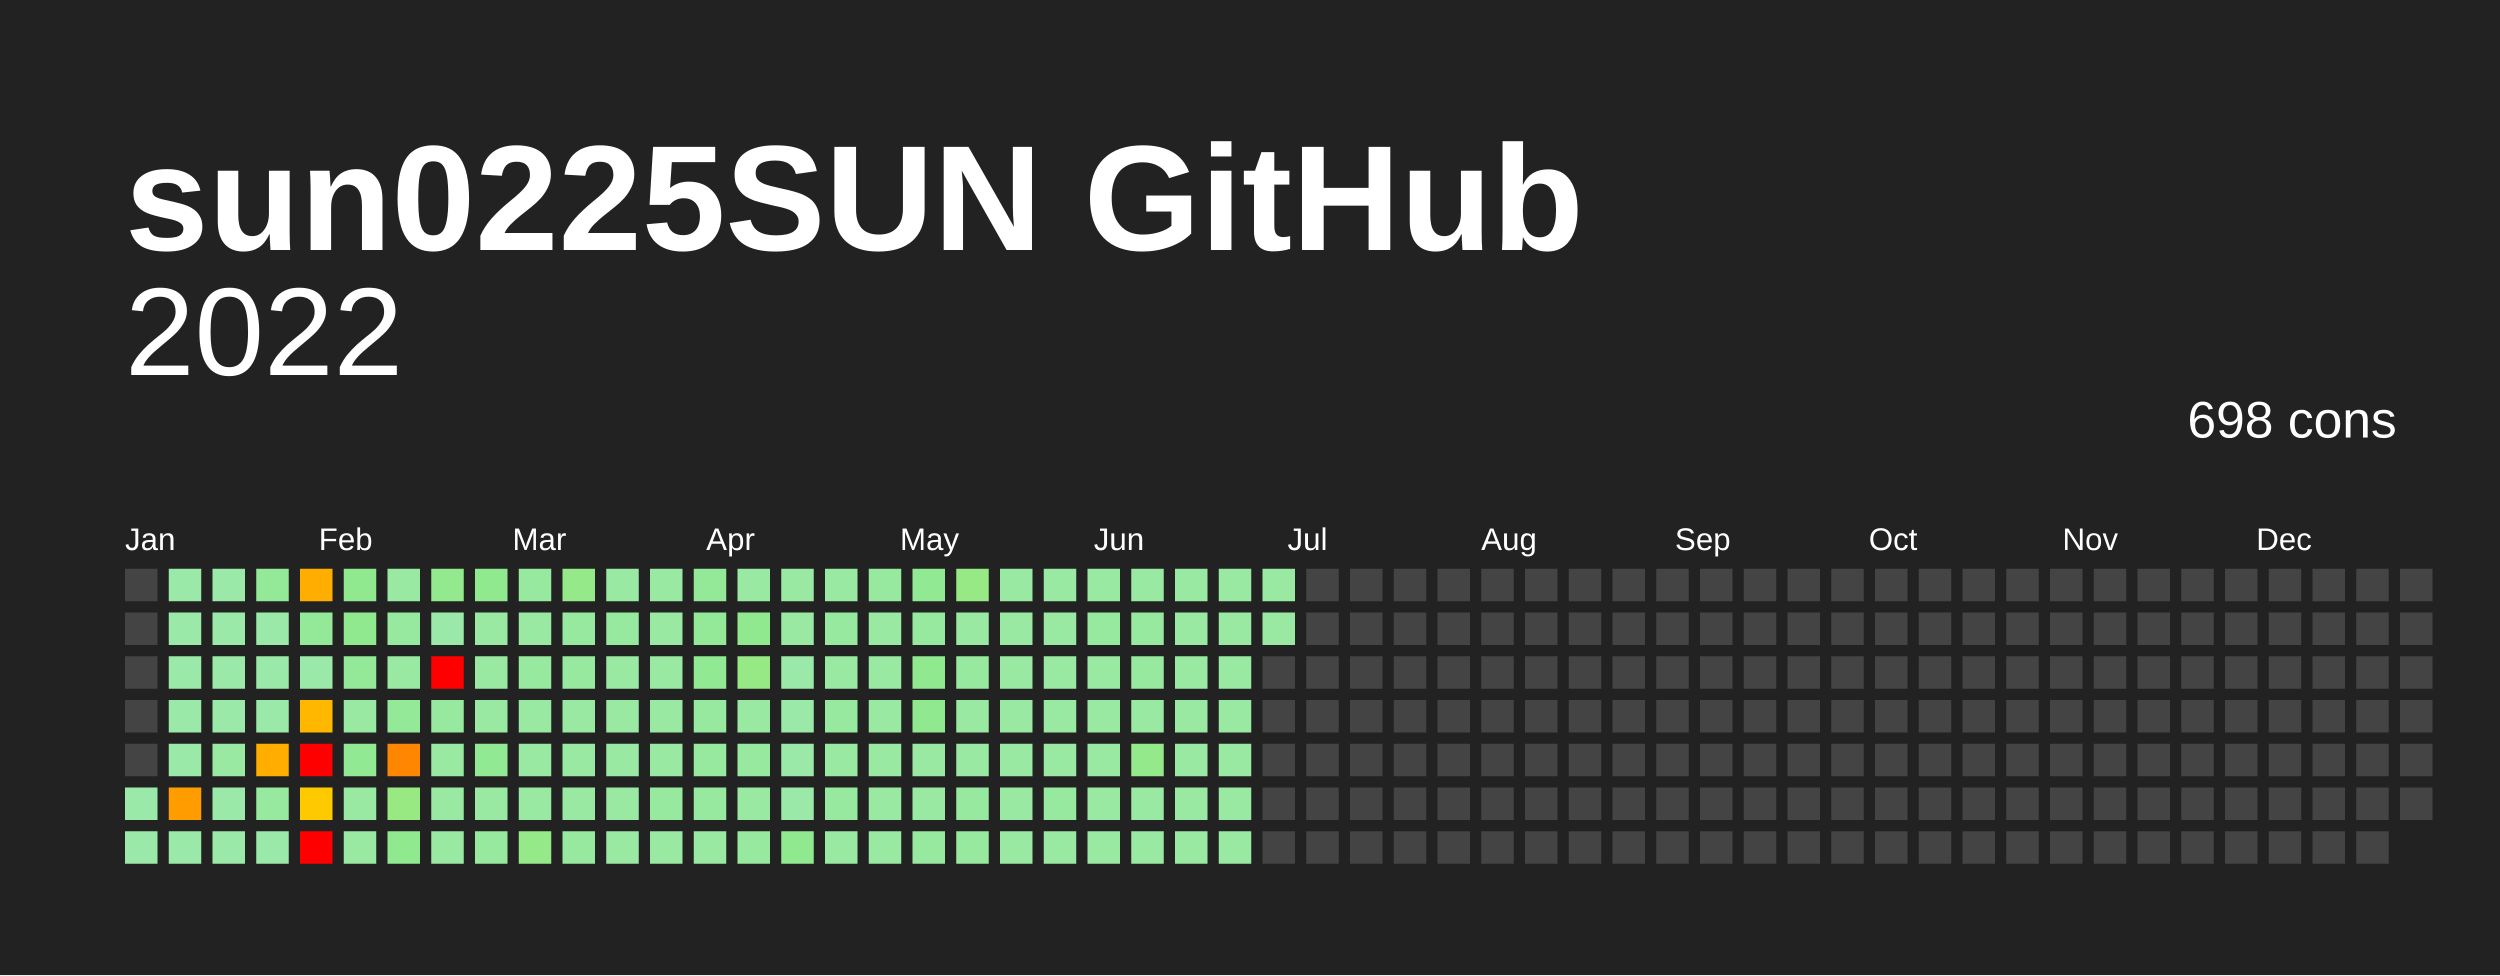
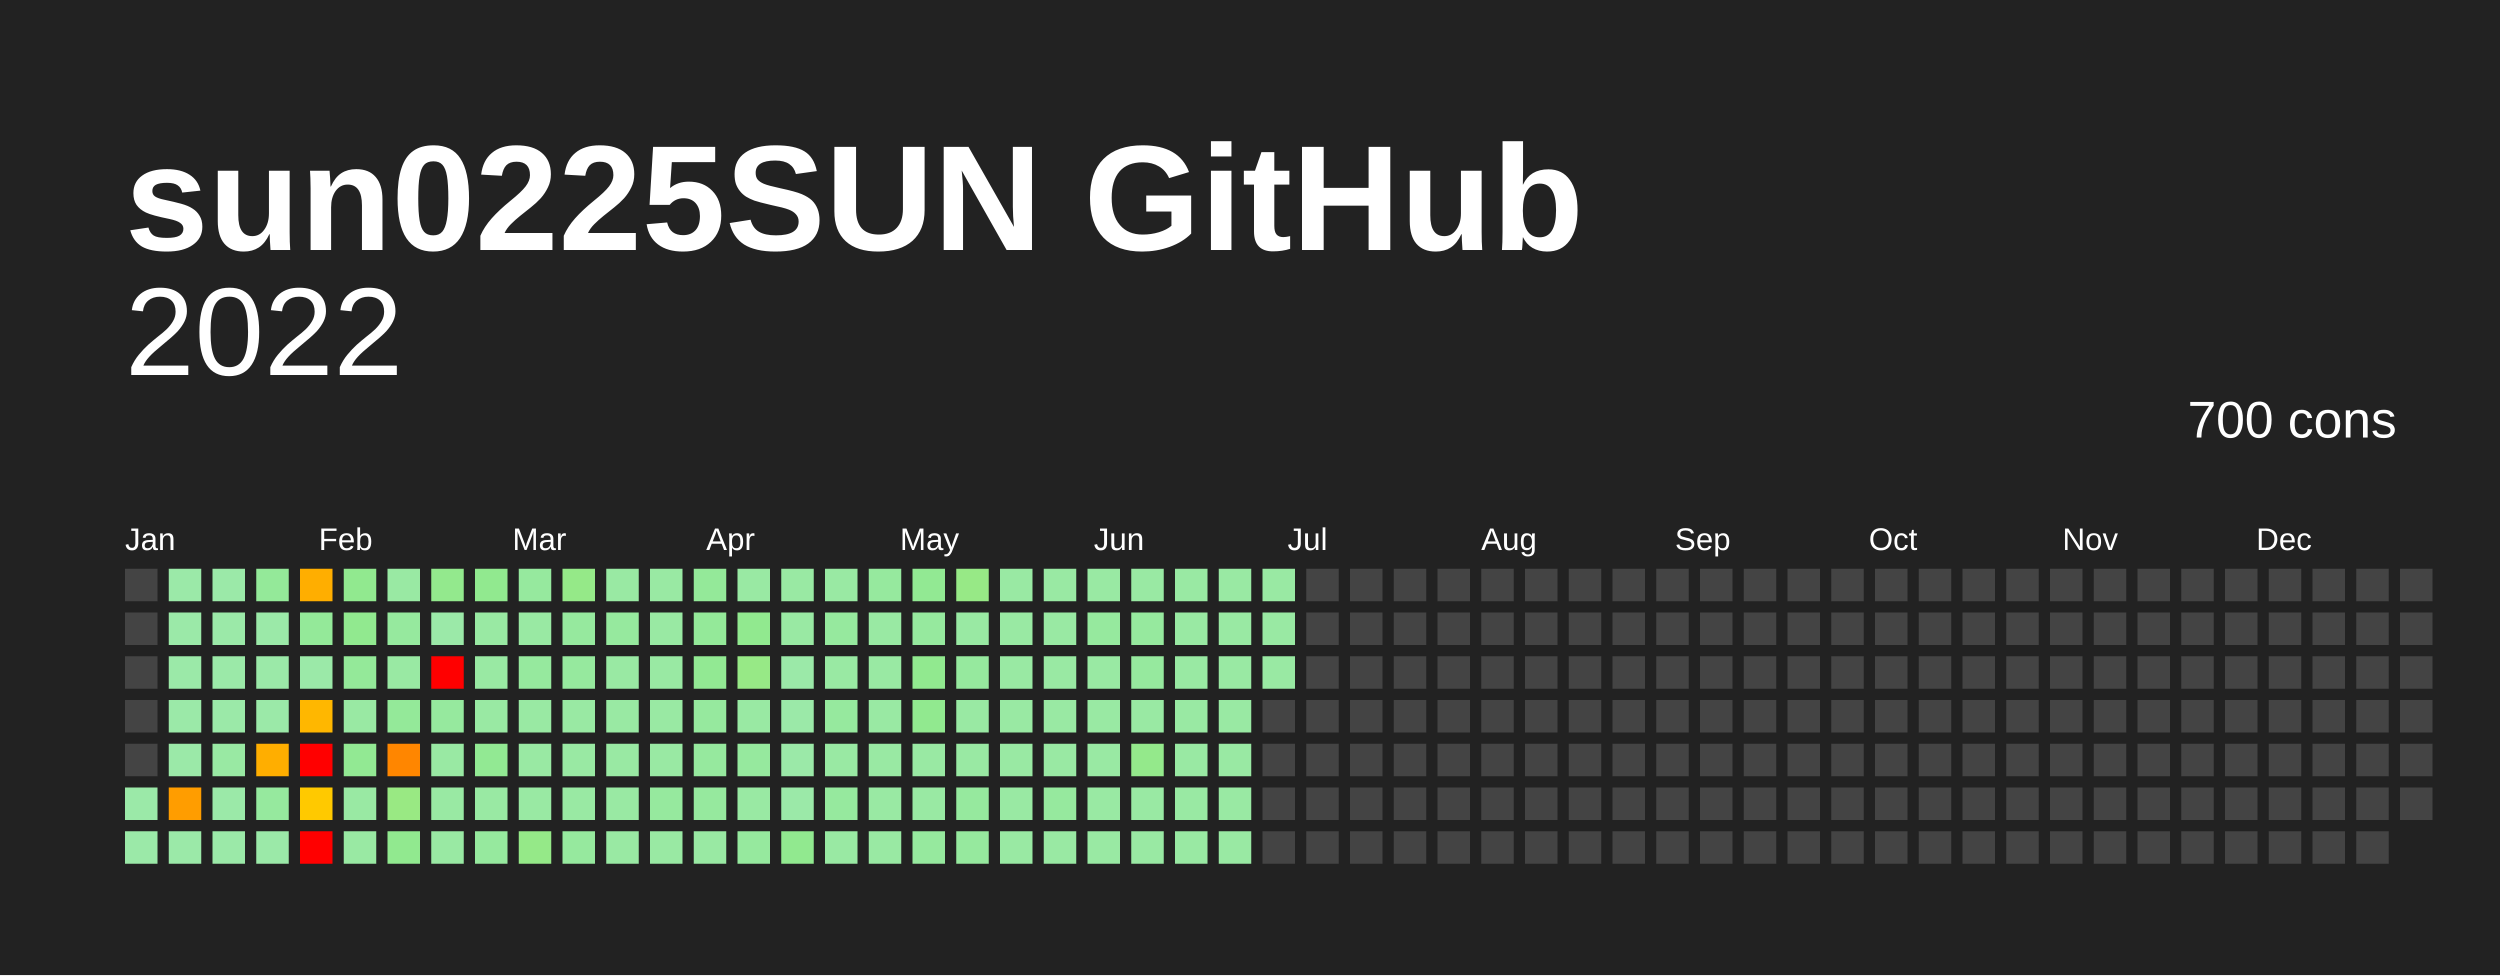
<svg xmlns="http://www.w3.org/2000/svg" baseProfile="full" height="78mm" version="1.1" viewBox="0,0,200,78" width="200mm">
  <defs />
  <rect fill="#222222" height="78" width="200" x="0" y="0" />
  <text fill="#FFFFFF" style="font-size:12px; font-family:Arial; font-weight:bold;" x="10" y="20">sun0225SUN GitHub</text>
  <text alignment-baseline="hanging" fill="#FFFFFF" style="font-size:10.0px; font-family:Arial;" x="10" y="30">2022</text>
-   <text alignment-baseline="hanging" fill="#FFFFFF" style="font-size:4.125px; font-family:Arial;" x="175" y="35">698 cons</text>
+   <text alignment-baseline="hanging" fill="#FFFFFF" style="font-size:4.125px; font-family:Arial;" x="175" y="35">700 cons</text>
  <text fill="#FFFFFF" style="font-size:2.5px; font-family:Arial" x="10.0" y="44">Jan</text>
  <text fill="#FFFFFF" style="font-size:2.5px; font-family:Arial" x="25.5" y="44">Feb</text>
  <text fill="#FFFFFF" style="font-size:2.5px; font-family:Arial" x="41.0" y="44">Mar</text>
  <text fill="#FFFFFF" style="font-size:2.5px; font-family:Arial" x="56.5" y="44">Apr</text>
  <text fill="#FFFFFF" style="font-size:2.5px; font-family:Arial" x="72.0" y="44">May</text>
  <text fill="#FFFFFF" style="font-size:2.5px; font-family:Arial" x="87.5" y="44">Jun</text>
  <text fill="#FFFFFF" style="font-size:2.5px; font-family:Arial" x="103.0" y="44">Jul</text>
  <text fill="#FFFFFF" style="font-size:2.5px; font-family:Arial" x="118.5" y="44">Aug</text>
  <text fill="#FFFFFF" style="font-size:2.5px; font-family:Arial" x="134.0" y="44">Sep</text>
  <text fill="#FFFFFF" style="font-size:2.5px; font-family:Arial" x="149.5" y="44">Oct</text>
  <text fill="#FFFFFF" style="font-size:2.5px; font-family:Arial" x="165.0" y="44">Nov</text>
  <text fill="#FFFFFF" style="font-size:2.5px; font-family:Arial" x="180.5" y="44">Dec</text>
  <rect fill="#444444" height="2.6" width="2.6" x="10.0" y="45.5" />
  <rect fill="#444444" height="2.6" width="2.6" x="10.0" y="49.0" />
  <rect fill="#444444" height="2.6" width="2.6" x="10.0" y="52.5" />
  <rect fill="#444444" height="2.6" width="2.6" x="10.0" y="56.0" />
  <rect fill="#444444" height="2.6" width="2.6" x="10.0" y="59.5" />
  <rect fill="#9be9a8" height="2.6" width="2.6" x="10.0" y="63.0" />
  <rect fill="#9be9a8" height="2.6" width="2.6" x="10.0" y="66.5" />
  <rect fill="#9be9a8" height="2.6" width="2.6" x="13.5" y="45.5" />
  <rect fill="#9be9a8" height="2.6" width="2.6" x="13.5" y="49.0" />
  <rect fill="#9be9a8" height="2.6" width="2.6" x="13.5" y="52.5" />
  <rect fill="#9be9a8" height="2.6" width="2.6" x="13.5" y="56.0" />
  <rect fill="#9be9a8" height="2.6" width="2.6" x="13.5" y="59.5" />
  <rect fill="#ff9d00" height="2.6" width="2.6" x="13.5" y="63.0" />
  <rect fill="#9be9a8" height="2.6" width="2.6" x="13.5" y="66.5" />
  <rect fill="#9be9a8" height="2.6" width="2.6" x="17.0" y="45.5" />
  <rect fill="#9be9a8" height="2.6" width="2.6" x="17.0" y="49.0" />
  <rect fill="#9be9a8" height="2.6" width="2.6" x="17.0" y="52.5" />
  <rect fill="#9be9a8" height="2.6" width="2.6" x="17.0" y="56.0" />
  <rect fill="#99e9a3" height="2.6" width="2.6" x="17.0" y="59.5" />
  <rect fill="#9be9a8" height="2.6" width="2.6" x="17.0" y="63.0" />
  <rect fill="#9be9a8" height="2.6" width="2.6" x="17.0" y="66.5" />
  <rect fill="#94e999" height="2.6" width="2.6" x="20.5" y="45.5" />
  <rect fill="#9be9a8" height="2.6" width="2.6" x="20.5" y="49.0" />
  <rect fill="#9be9a8" height="2.6" width="2.6" x="20.5" y="52.5" />
  <rect fill="#9be9a8" height="2.6" width="2.6" x="20.5" y="56.0" />
  <rect fill="#ffae00" height="2.6" width="2.6" x="20.5" y="59.5" />
  <rect fill="#96e99e" height="2.6" width="2.6" x="20.5" y="63.0" />
  <rect fill="#9be9a8" height="2.6" width="2.6" x="20.5" y="66.5" />
  <rect fill="#ffae00" height="2.6" width="2.6" x="24.0" y="45.5" />
  <rect fill="#94e999" height="2.6" width="2.6" x="24.0" y="49.0" />
  <rect fill="#9be9a8" height="2.6" width="2.6" x="24.0" y="52.5" />
  <rect fill="#ffb700" height="2.6" width="2.6" x="24.0" y="56.0" />
  <rect fill="red" height="2.6" width="2.6" x="24.0" y="59.5" />
  <rect fill="#ffc900" height="2.6" width="2.6" x="24.0" y="63.0" />
  <rect fill="red" height="2.6" width="2.6" x="24.0" y="66.5" />
  <rect fill="#91e98f" height="2.6" width="2.6" x="27.5" y="45.5" />
  <rect fill="#91e98f" height="2.6" width="2.6" x="27.5" y="49.0" />
  <rect fill="#94e999" height="2.6" width="2.6" x="27.5" y="52.5" />
  <rect fill="#99e9a3" height="2.6" width="2.6" x="27.5" y="56.0" />
  <rect fill="#92e993" height="2.6" width="2.6" x="27.5" y="59.5" />
  <rect fill="#99e9a3" height="2.6" width="2.6" x="27.5" y="63.0" />
  <rect fill="#99e9a3" height="2.6" width="2.6" x="27.5" y="66.5" />
  <rect fill="#99e9a3" height="2.6" width="2.6" x="31.0" y="45.5" />
  <rect fill="#96e99e" height="2.6" width="2.6" x="31.0" y="49.0" />
  <rect fill="#99e9a3" height="2.6" width="2.6" x="31.0" y="52.5" />
  <rect fill="#94e999" height="2.6" width="2.6" x="31.0" y="56.0" />
  <rect fill="#ff8600" height="2.6" width="2.6" x="31.0" y="59.5" />
  <rect fill="#99e983" height="2.6" width="2.6" x="31.0" y="63.0" />
  <rect fill="#91e98f" height="2.6" width="2.6" x="31.0" y="66.5" />
  <rect fill="#93e98d" height="2.6" width="2.6" x="34.5" y="45.5" />
  <rect fill="#9be9a8" height="2.6" width="2.6" x="34.5" y="49.0" />
  <rect fill="red" height="2.6" width="2.6" x="34.5" y="52.5" />
  <rect fill="#96e99e" height="2.6" width="2.6" x="34.5" y="56.0" />
  <rect fill="#99e9a3" height="2.6" width="2.6" x="34.5" y="59.5" />
  <rect fill="#99e9a3" height="2.6" width="2.6" x="34.5" y="63.0" />
  <rect fill="#99e9a3" height="2.6" width="2.6" x="34.5" y="66.5" />
  <rect fill="#91e98f" height="2.6" width="2.6" x="38.0" y="45.5" />
  <rect fill="#99e9a3" height="2.6" width="2.6" x="38.0" y="49.0" />
  <rect fill="#99e9a3" height="2.6" width="2.6" x="38.0" y="52.5" />
  <rect fill="#99e9a3" height="2.6" width="2.6" x="38.0" y="56.0" />
  <rect fill="#92e993" height="2.6" width="2.6" x="38.0" y="59.5" />
  <rect fill="#99e9a3" height="2.6" width="2.6" x="38.0" y="63.0" />
  <rect fill="#96e99e" height="2.6" width="2.6" x="38.0" y="66.5" />
  <rect fill="#96e99e" height="2.6" width="2.6" x="41.5" y="45.5" />
  <rect fill="#99e9a3" height="2.6" width="2.6" x="41.5" y="49.0" />
  <rect fill="#96e99e" height="2.6" width="2.6" x="41.5" y="52.5" />
  <rect fill="#99e9a3" height="2.6" width="2.6" x="41.5" y="56.0" />
  <rect fill="#99e9a3" height="2.6" width="2.6" x="41.5" y="59.5" />
  <rect fill="#99e9a3" height="2.6" width="2.6" x="41.5" y="63.0" />
  <rect fill="#95e988" height="2.6" width="2.6" x="41.5" y="66.5" />
  <rect fill="#95e988" height="2.6" width="2.6" x="45.0" y="45.5" />
  <rect fill="#96e99e" height="2.6" width="2.6" x="45.0" y="49.0" />
  <rect fill="#96e99e" height="2.6" width="2.6" x="45.0" y="52.5" />
  <rect fill="#99e9a3" height="2.6" width="2.6" x="45.0" y="56.0" />
  <rect fill="#99e9a3" height="2.6" width="2.6" x="45.0" y="59.5" />
  <rect fill="#99e9a3" height="2.6" width="2.6" x="45.0" y="63.0" />
  <rect fill="#96e99e" height="2.6" width="2.6" x="45.0" y="66.5" />
  <rect fill="#99e9a3" height="2.6" width="2.6" x="48.5" y="45.5" />
  <rect fill="#96e99e" height="2.6" width="2.6" x="48.5" y="49.0" />
  <rect fill="#99e9a3" height="2.6" width="2.6" x="48.5" y="52.5" />
  <rect fill="#99e9a3" height="2.6" width="2.6" x="48.5" y="56.0" />
  <rect fill="#99e9a3" height="2.6" width="2.6" x="48.5" y="59.5" />
  <rect fill="#99e9a3" height="2.6" width="2.6" x="48.5" y="63.0" />
  <rect fill="#99e9a3" height="2.6" width="2.6" x="48.5" y="66.5" />
  <rect fill="#99e9a3" height="2.6" width="2.6" x="52.0" y="45.5" />
  <rect fill="#99e9a3" height="2.6" width="2.6" x="52.0" y="49.0" />
  <rect fill="#99e9a3" height="2.6" width="2.6" x="52.0" y="52.5" />
  <rect fill="#99e9a3" height="2.6" width="2.6" x="52.0" y="56.0" />
  <rect fill="#99e9a3" height="2.6" width="2.6" x="52.0" y="59.5" />
  <rect fill="#96e99e" height="2.6" width="2.6" x="52.0" y="63.0" />
  <rect fill="#99e9a3" height="2.6" width="2.6" x="52.0" y="66.5" />
  <rect fill="#94e999" height="2.6" width="2.6" x="55.5" y="45.5" />
  <rect fill="#94e999" height="2.6" width="2.6" x="55.5" y="49.0" />
  <rect fill="#92e993" height="2.6" width="2.6" x="55.5" y="52.5" />
  <rect fill="#96e99e" height="2.6" width="2.6" x="55.5" y="56.0" />
  <rect fill="#96e99e" height="2.6" width="2.6" x="55.5" y="59.5" />
  <rect fill="#96e99e" height="2.6" width="2.6" x="55.5" y="63.0" />
  <rect fill="#99e9a3" height="2.6" width="2.6" x="55.5" y="66.5" />
  <rect fill="#99e9a3" height="2.6" width="2.6" x="59.0" y="45.5" />
  <rect fill="#91e98f" height="2.6" width="2.6" x="59.0" y="49.0" />
  <rect fill="#97e986" height="2.6" width="2.6" x="59.0" y="52.5" />
  <rect fill="#99e9a3" height="2.6" width="2.6" x="59.0" y="56.0" />
  <rect fill="#96e99e" height="2.6" width="2.6" x="59.0" y="59.5" />
  <rect fill="#99e9a3" height="2.6" width="2.6" x="59.0" y="63.0" />
  <rect fill="#96e99e" height="2.6" width="2.6" x="59.0" y="66.5" />
  <rect fill="#99e9a3" height="2.6" width="2.6" x="62.5" y="45.5" />
  <rect fill="#99e9a3" height="2.6" width="2.6" x="62.5" y="49.0" />
  <rect fill="#9be9a8" height="2.6" width="2.6" x="62.5" y="52.5" />
  <rect fill="#9be9a8" height="2.6" width="2.6" x="62.5" y="56.0" />
  <rect fill="#9be9a8" height="2.6" width="2.6" x="62.5" y="59.5" />
  <rect fill="#9be9a8" height="2.6" width="2.6" x="62.5" y="63.0" />
  <rect fill="#91e98f" height="2.6" width="2.6" x="62.5" y="66.5" />
  <rect fill="#99e9a3" height="2.6" width="2.6" x="66.0" y="45.5" />
  <rect fill="#96e99e" height="2.6" width="2.6" x="66.0" y="49.0" />
  <rect fill="#99e9a3" height="2.6" width="2.6" x="66.0" y="52.5" />
  <rect fill="#96e99e" height="2.6" width="2.6" x="66.0" y="56.0" />
  <rect fill="#99e9a3" height="2.6" width="2.6" x="66.0" y="59.5" />
  <rect fill="#96e99e" height="2.6" width="2.6" x="66.0" y="63.0" />
  <rect fill="#99e9a3" height="2.6" width="2.6" x="66.0" y="66.5" />
  <rect fill="#96e99e" height="2.6" width="2.6" x="69.5" y="45.5" />
  <rect fill="#99e9a3" height="2.6" width="2.6" x="69.5" y="49.0" />
  <rect fill="#99e9a3" height="2.6" width="2.6" x="69.5" y="52.5" />
  <rect fill="#99e9a3" height="2.6" width="2.6" x="69.5" y="56.0" />
  <rect fill="#99e9a3" height="2.6" width="2.6" x="69.5" y="59.5" />
  <rect fill="#99e9a3" height="2.6" width="2.6" x="69.5" y="63.0" />
  <rect fill="#99e9a3" height="2.6" width="2.6" x="69.5" y="66.5" />
  <rect fill="#92e993" height="2.6" width="2.6" x="73.0" y="45.5" />
  <rect fill="#96e99e" height="2.6" width="2.6" x="73.0" y="49.0" />
  <rect fill="#91e98f" height="2.6" width="2.6" x="73.0" y="52.5" />
  <rect fill="#91e98f" height="2.6" width="2.6" x="73.0" y="56.0" />
  <rect fill="#99e9a3" height="2.6" width="2.6" x="73.0" y="59.5" />
  <rect fill="#99e9a3" height="2.6" width="2.6" x="73.0" y="63.0" />
  <rect fill="#96e99e" height="2.6" width="2.6" x="73.0" y="66.5" />
  <rect fill="#97e986" height="2.6" width="2.6" x="76.5" y="45.5" />
  <rect fill="#99e9a3" height="2.6" width="2.6" x="76.5" y="49.0" />
  <rect fill="#96e99e" height="2.6" width="2.6" x="76.5" y="52.5" />
  <rect fill="#99e9a3" height="2.6" width="2.6" x="76.5" y="56.0" />
  <rect fill="#99e9a3" height="2.6" width="2.6" x="76.5" y="59.5" />
  <rect fill="#96e99e" height="2.6" width="2.6" x="76.5" y="63.0" />
  <rect fill="#96e99e" height="2.6" width="2.6" x="76.5" y="66.5" />
  <rect fill="#99e9a3" height="2.6" width="2.6" x="80.0" y="45.5" />
  <rect fill="#99e9a3" height="2.6" width="2.6" x="80.0" y="49.0" />
  <rect fill="#99e9a3" height="2.6" width="2.6" x="80.0" y="52.5" />
  <rect fill="#99e9a3" height="2.6" width="2.6" x="80.0" y="56.0" />
  <rect fill="#99e9a3" height="2.6" width="2.6" x="80.0" y="59.5" />
  <rect fill="#99e9a3" height="2.6" width="2.6" x="80.0" y="63.0" />
  <rect fill="#99e9a3" height="2.6" width="2.6" x="80.0" y="66.5" />
  <rect fill="#99e9a3" height="2.6" width="2.6" x="83.5" y="45.5" />
  <rect fill="#99e9a3" height="2.6" width="2.6" x="83.5" y="49.0" />
  <rect fill="#99e9a3" height="2.6" width="2.6" x="83.5" y="52.5" />
  <rect fill="#99e9a3" height="2.6" width="2.6" x="83.5" y="56.0" />
  <rect fill="#99e9a3" height="2.6" width="2.6" x="83.5" y="59.5" />
  <rect fill="#96e99e" height="2.6" width="2.6" x="83.5" y="63.0" />
  <rect fill="#99e9a3" height="2.6" width="2.6" x="83.5" y="66.5" />
  <rect fill="#99e9a3" height="2.6" width="2.6" x="87.0" y="45.5" />
  <rect fill="#96e99e" height="2.6" width="2.6" x="87.0" y="49.0" />
  <rect fill="#99e9a3" height="2.6" width="2.6" x="87.0" y="52.5" />
  <rect fill="#99e9a3" height="2.6" width="2.6" x="87.0" y="56.0" />
  <rect fill="#99e9a3" height="2.6" width="2.6" x="87.0" y="59.5" />
  <rect fill="#99e9a3" height="2.6" width="2.6" x="87.0" y="63.0" />
  <rect fill="#99e9a3" height="2.6" width="2.6" x="87.0" y="66.5" />
  <rect fill="#99e9a3" height="2.6" width="2.6" x="90.5" y="45.5" />
  <rect fill="#96e99e" height="2.6" width="2.6" x="90.5" y="49.0" />
  <rect fill="#96e99e" height="2.6" width="2.6" x="90.5" y="52.5" />
  <rect fill="#99e9a3" height="2.6" width="2.6" x="90.5" y="56.0" />
  <rect fill="#94e98b" height="2.6" width="2.6" x="90.5" y="59.5" />
  <rect fill="#99e9a3" height="2.6" width="2.6" x="90.5" y="63.0" />
  <rect fill="#99e9a3" height="2.6" width="2.6" x="90.5" y="66.5" />
  <rect fill="#99e9a3" height="2.6" width="2.6" x="94.0" y="45.5" />
  <rect fill="#99e9a3" height="2.6" width="2.6" x="94.0" y="49.0" />
  <rect fill="#99e9a3" height="2.6" width="2.6" x="94.0" y="52.5" />
  <rect fill="#99e9a3" height="2.6" width="2.6" x="94.0" y="56.0" />
  <rect fill="#99e9a3" height="2.6" width="2.6" x="94.0" y="59.5" />
  <rect fill="#99e9a3" height="2.6" width="2.6" x="94.0" y="63.0" />
  <rect fill="#99e9a3" height="2.6" width="2.6" x="94.0" y="66.5" />
  <rect fill="#99e9a3" height="2.6" width="2.6" x="97.5" y="45.5" />
  <rect fill="#99e9a3" height="2.6" width="2.6" x="97.5" y="49.0" />
  <rect fill="#99e9a3" height="2.6" width="2.6" x="97.5" y="52.5" />
  <rect fill="#99e9a3" height="2.6" width="2.6" x="97.5" y="56.0" />
  <rect fill="#99e9a3" height="2.6" width="2.6" x="97.5" y="59.5" />
  <rect fill="#99e9a3" height="2.6" width="2.6" x="97.5" y="63.0" />
  <rect fill="#99e9a3" height="2.6" width="2.6" x="97.5" y="66.5" />
  <rect fill="#99e9a3" height="2.6" width="2.6" x="101.0" y="45.5" />
  <rect fill="#99e9a3" height="2.6" width="2.6" x="101.0" y="49.0" />
-   <rect fill="#444444" height="2.6" width="2.6" x="101.0" y="52.5" />
+   <rect fill="#99e9a3" height="2.6" width="2.6" x="101.0" y="52.5" />
  <rect fill="#444444" height="2.6" width="2.6" x="101.0" y="56.0" />
  <rect fill="#444444" height="2.6" width="2.6" x="101.0" y="59.5" />
  <rect fill="#444444" height="2.6" width="2.6" x="101.0" y="63.0" />
  <rect fill="#444444" height="2.6" width="2.6" x="101.0" y="66.5" />
  <rect fill="#444444" height="2.6" width="2.6" x="104.5" y="45.5" />
  <rect fill="#444444" height="2.6" width="2.6" x="104.5" y="49.0" />
  <rect fill="#444444" height="2.6" width="2.6" x="104.5" y="52.5" />
  <rect fill="#444444" height="2.6" width="2.6" x="104.5" y="56.0" />
  <rect fill="#444444" height="2.6" width="2.6" x="104.5" y="59.5" />
  <rect fill="#444444" height="2.6" width="2.6" x="104.5" y="63.0" />
  <rect fill="#444444" height="2.6" width="2.6" x="104.5" y="66.5" />
  <rect fill="#444444" height="2.6" width="2.6" x="108.0" y="45.5" />
  <rect fill="#444444" height="2.6" width="2.6" x="108.0" y="49.0" />
  <rect fill="#444444" height="2.6" width="2.6" x="108.0" y="52.5" />
  <rect fill="#444444" height="2.6" width="2.6" x="108.0" y="56.0" />
  <rect fill="#444444" height="2.6" width="2.6" x="108.0" y="59.5" />
  <rect fill="#444444" height="2.6" width="2.6" x="108.0" y="63.0" />
  <rect fill="#444444" height="2.6" width="2.6" x="108.0" y="66.5" />
  <rect fill="#444444" height="2.6" width="2.6" x="111.5" y="45.5" />
  <rect fill="#444444" height="2.6" width="2.6" x="111.5" y="49.0" />
  <rect fill="#444444" height="2.6" width="2.6" x="111.5" y="52.5" />
  <rect fill="#444444" height="2.6" width="2.6" x="111.5" y="56.0" />
  <rect fill="#444444" height="2.6" width="2.6" x="111.5" y="59.5" />
  <rect fill="#444444" height="2.6" width="2.6" x="111.5" y="63.0" />
  <rect fill="#444444" height="2.6" width="2.6" x="111.5" y="66.5" />
  <rect fill="#444444" height="2.6" width="2.6" x="115.0" y="45.5" />
  <rect fill="#444444" height="2.6" width="2.6" x="115.0" y="49.0" />
  <rect fill="#444444" height="2.6" width="2.6" x="115.0" y="52.5" />
  <rect fill="#444444" height="2.6" width="2.6" x="115.0" y="56.0" />
  <rect fill="#444444" height="2.6" width="2.6" x="115.0" y="59.5" />
  <rect fill="#444444" height="2.6" width="2.6" x="115.0" y="63.0" />
  <rect fill="#444444" height="2.6" width="2.6" x="115.0" y="66.5" />
  <rect fill="#444444" height="2.6" width="2.6" x="118.5" y="45.5" />
  <rect fill="#444444" height="2.6" width="2.6" x="118.5" y="49.0" />
  <rect fill="#444444" height="2.6" width="2.6" x="118.5" y="52.5" />
  <rect fill="#444444" height="2.6" width="2.6" x="118.5" y="56.0" />
  <rect fill="#444444" height="2.6" width="2.6" x="118.5" y="59.5" />
  <rect fill="#444444" height="2.6" width="2.6" x="118.5" y="63.0" />
  <rect fill="#444444" height="2.6" width="2.6" x="118.5" y="66.5" />
  <rect fill="#444444" height="2.6" width="2.6" x="122.0" y="45.5" />
  <rect fill="#444444" height="2.6" width="2.6" x="122.0" y="49.0" />
  <rect fill="#444444" height="2.6" width="2.6" x="122.0" y="52.5" />
  <rect fill="#444444" height="2.6" width="2.6" x="122.0" y="56.0" />
  <rect fill="#444444" height="2.6" width="2.6" x="122.0" y="59.5" />
  <rect fill="#444444" height="2.6" width="2.6" x="122.0" y="63.0" />
  <rect fill="#444444" height="2.6" width="2.6" x="122.0" y="66.5" />
  <rect fill="#444444" height="2.6" width="2.6" x="125.5" y="45.5" />
  <rect fill="#444444" height="2.6" width="2.6" x="125.5" y="49.0" />
  <rect fill="#444444" height="2.6" width="2.6" x="125.5" y="52.5" />
  <rect fill="#444444" height="2.6" width="2.6" x="125.5" y="56.0" />
  <rect fill="#444444" height="2.6" width="2.6" x="125.5" y="59.5" />
  <rect fill="#444444" height="2.6" width="2.6" x="125.5" y="63.0" />
  <rect fill="#444444" height="2.6" width="2.6" x="125.5" y="66.5" />
  <rect fill="#444444" height="2.6" width="2.6" x="129.0" y="45.5" />
  <rect fill="#444444" height="2.6" width="2.6" x="129.0" y="49.0" />
  <rect fill="#444444" height="2.6" width="2.6" x="129.0" y="52.5" />
  <rect fill="#444444" height="2.6" width="2.6" x="129.0" y="56.0" />
  <rect fill="#444444" height="2.6" width="2.6" x="129.0" y="59.5" />
  <rect fill="#444444" height="2.6" width="2.6" x="129.0" y="63.0" />
  <rect fill="#444444" height="2.6" width="2.6" x="129.0" y="66.5" />
  <rect fill="#444444" height="2.6" width="2.6" x="132.5" y="45.5" />
  <rect fill="#444444" height="2.6" width="2.6" x="132.5" y="49.0" />
  <rect fill="#444444" height="2.6" width="2.6" x="132.5" y="52.5" />
  <rect fill="#444444" height="2.6" width="2.6" x="132.5" y="56.0" />
  <rect fill="#444444" height="2.6" width="2.6" x="132.5" y="59.5" />
  <rect fill="#444444" height="2.6" width="2.6" x="132.5" y="63.0" />
  <rect fill="#444444" height="2.6" width="2.6" x="132.5" y="66.5" />
  <rect fill="#444444" height="2.6" width="2.6" x="136.0" y="45.5" />
  <rect fill="#444444" height="2.6" width="2.6" x="136.0" y="49.0" />
  <rect fill="#444444" height="2.6" width="2.6" x="136.0" y="52.5" />
  <rect fill="#444444" height="2.6" width="2.6" x="136.0" y="56.0" />
  <rect fill="#444444" height="2.6" width="2.6" x="136.0" y="59.5" />
  <rect fill="#444444" height="2.6" width="2.6" x="136.0" y="63.0" />
  <rect fill="#444444" height="2.6" width="2.6" x="136.0" y="66.5" />
  <rect fill="#444444" height="2.6" width="2.6" x="139.5" y="45.5" />
  <rect fill="#444444" height="2.6" width="2.6" x="139.5" y="49.0" />
  <rect fill="#444444" height="2.6" width="2.6" x="139.5" y="52.5" />
  <rect fill="#444444" height="2.6" width="2.6" x="139.5" y="56.0" />
  <rect fill="#444444" height="2.6" width="2.6" x="139.5" y="59.5" />
  <rect fill="#444444" height="2.6" width="2.6" x="139.5" y="63.0" />
  <rect fill="#444444" height="2.6" width="2.6" x="139.5" y="66.5" />
  <rect fill="#444444" height="2.6" width="2.6" x="143.0" y="45.5" />
  <rect fill="#444444" height="2.6" width="2.6" x="143.0" y="49.0" />
  <rect fill="#444444" height="2.6" width="2.6" x="143.0" y="52.5" />
  <rect fill="#444444" height="2.6" width="2.6" x="143.0" y="56.0" />
  <rect fill="#444444" height="2.6" width="2.6" x="143.0" y="59.5" />
  <rect fill="#444444" height="2.6" width="2.6" x="143.0" y="63.0" />
  <rect fill="#444444" height="2.6" width="2.6" x="143.0" y="66.5" />
  <rect fill="#444444" height="2.6" width="2.6" x="146.5" y="45.5" />
  <rect fill="#444444" height="2.6" width="2.6" x="146.5" y="49.0" />
  <rect fill="#444444" height="2.6" width="2.6" x="146.5" y="52.5" />
  <rect fill="#444444" height="2.6" width="2.6" x="146.5" y="56.0" />
  <rect fill="#444444" height="2.6" width="2.6" x="146.5" y="59.5" />
  <rect fill="#444444" height="2.6" width="2.6" x="146.5" y="63.0" />
  <rect fill="#444444" height="2.6" width="2.6" x="146.5" y="66.5" />
  <rect fill="#444444" height="2.6" width="2.6" x="150.0" y="45.5" />
  <rect fill="#444444" height="2.6" width="2.6" x="150.0" y="49.0" />
  <rect fill="#444444" height="2.6" width="2.6" x="150.0" y="52.5" />
  <rect fill="#444444" height="2.6" width="2.6" x="150.0" y="56.0" />
  <rect fill="#444444" height="2.6" width="2.6" x="150.0" y="59.5" />
  <rect fill="#444444" height="2.6" width="2.6" x="150.0" y="63.0" />
  <rect fill="#444444" height="2.6" width="2.6" x="150.0" y="66.5" />
  <rect fill="#444444" height="2.6" width="2.6" x="153.5" y="45.5" />
  <rect fill="#444444" height="2.6" width="2.6" x="153.5" y="49.0" />
  <rect fill="#444444" height="2.6" width="2.6" x="153.5" y="52.5" />
  <rect fill="#444444" height="2.6" width="2.6" x="153.5" y="56.0" />
  <rect fill="#444444" height="2.6" width="2.6" x="153.5" y="59.5" />
  <rect fill="#444444" height="2.6" width="2.6" x="153.5" y="63.0" />
  <rect fill="#444444" height="2.6" width="2.6" x="153.5" y="66.5" />
  <rect fill="#444444" height="2.6" width="2.6" x="157.0" y="45.5" />
  <rect fill="#444444" height="2.6" width="2.6" x="157.0" y="49.0" />
  <rect fill="#444444" height="2.6" width="2.6" x="157.0" y="52.5" />
  <rect fill="#444444" height="2.6" width="2.6" x="157.0" y="56.0" />
  <rect fill="#444444" height="2.6" width="2.6" x="157.0" y="59.5" />
  <rect fill="#444444" height="2.6" width="2.6" x="157.0" y="63.0" />
  <rect fill="#444444" height="2.6" width="2.6" x="157.0" y="66.5" />
  <rect fill="#444444" height="2.6" width="2.6" x="160.5" y="45.5" />
  <rect fill="#444444" height="2.6" width="2.6" x="160.5" y="49.0" />
  <rect fill="#444444" height="2.6" width="2.6" x="160.5" y="52.5" />
  <rect fill="#444444" height="2.6" width="2.6" x="160.5" y="56.0" />
  <rect fill="#444444" height="2.6" width="2.6" x="160.5" y="59.5" />
  <rect fill="#444444" height="2.6" width="2.6" x="160.5" y="63.0" />
  <rect fill="#444444" height="2.6" width="2.6" x="160.5" y="66.5" />
  <rect fill="#444444" height="2.6" width="2.6" x="164.0" y="45.5" />
  <rect fill="#444444" height="2.6" width="2.6" x="164.0" y="49.0" />
  <rect fill="#444444" height="2.6" width="2.6" x="164.0" y="52.5" />
  <rect fill="#444444" height="2.6" width="2.6" x="164.0" y="56.0" />
  <rect fill="#444444" height="2.6" width="2.6" x="164.0" y="59.5" />
  <rect fill="#444444" height="2.6" width="2.6" x="164.0" y="63.0" />
  <rect fill="#444444" height="2.6" width="2.6" x="164.0" y="66.5" />
  <rect fill="#444444" height="2.6" width="2.6" x="167.5" y="45.5" />
  <rect fill="#444444" height="2.6" width="2.6" x="167.5" y="49.0" />
  <rect fill="#444444" height="2.6" width="2.6" x="167.5" y="52.5" />
  <rect fill="#444444" height="2.6" width="2.6" x="167.5" y="56.0" />
  <rect fill="#444444" height="2.6" width="2.6" x="167.5" y="59.5" />
  <rect fill="#444444" height="2.6" width="2.6" x="167.5" y="63.0" />
  <rect fill="#444444" height="2.6" width="2.6" x="167.5" y="66.5" />
  <rect fill="#444444" height="2.6" width="2.6" x="171.0" y="45.5" />
  <rect fill="#444444" height="2.6" width="2.6" x="171.0" y="49.0" />
  <rect fill="#444444" height="2.6" width="2.6" x="171.0" y="52.5" />
  <rect fill="#444444" height="2.6" width="2.6" x="171.0" y="56.0" />
  <rect fill="#444444" height="2.6" width="2.6" x="171.0" y="59.5" />
  <rect fill="#444444" height="2.6" width="2.6" x="171.0" y="63.0" />
  <rect fill="#444444" height="2.6" width="2.6" x="171.0" y="66.5" />
  <rect fill="#444444" height="2.6" width="2.6" x="174.5" y="45.5" />
  <rect fill="#444444" height="2.6" width="2.6" x="174.5" y="49.0" />
  <rect fill="#444444" height="2.6" width="2.6" x="174.5" y="52.5" />
  <rect fill="#444444" height="2.6" width="2.6" x="174.5" y="56.0" />
  <rect fill="#444444" height="2.6" width="2.6" x="174.5" y="59.5" />
  <rect fill="#444444" height="2.6" width="2.6" x="174.5" y="63.0" />
  <rect fill="#444444" height="2.6" width="2.6" x="174.5" y="66.5" />
  <rect fill="#444444" height="2.6" width="2.6" x="178.0" y="45.5" />
  <rect fill="#444444" height="2.6" width="2.6" x="178.0" y="49.0" />
  <rect fill="#444444" height="2.6" width="2.6" x="178.0" y="52.5" />
  <rect fill="#444444" height="2.6" width="2.6" x="178.0" y="56.0" />
  <rect fill="#444444" height="2.6" width="2.6" x="178.0" y="59.5" />
  <rect fill="#444444" height="2.6" width="2.6" x="178.0" y="63.0" />
  <rect fill="#444444" height="2.6" width="2.6" x="178.0" y="66.5" />
  <rect fill="#444444" height="2.6" width="2.6" x="181.5" y="45.5" />
  <rect fill="#444444" height="2.6" width="2.6" x="181.5" y="49.0" />
  <rect fill="#444444" height="2.6" width="2.6" x="181.5" y="52.5" />
  <rect fill="#444444" height="2.6" width="2.6" x="181.5" y="56.0" />
  <rect fill="#444444" height="2.6" width="2.6" x="181.5" y="59.5" />
  <rect fill="#444444" height="2.6" width="2.6" x="181.5" y="63.0" />
  <rect fill="#444444" height="2.6" width="2.6" x="181.5" y="66.5" />
  <rect fill="#444444" height="2.6" width="2.6" x="185.0" y="45.5" />
  <rect fill="#444444" height="2.6" width="2.6" x="185.0" y="49.0" />
  <rect fill="#444444" height="2.6" width="2.6" x="185.0" y="52.5" />
  <rect fill="#444444" height="2.6" width="2.6" x="185.0" y="56.0" />
  <rect fill="#444444" height="2.6" width="2.6" x="185.0" y="59.5" />
  <rect fill="#444444" height="2.6" width="2.6" x="185.0" y="63.0" />
  <rect fill="#444444" height="2.6" width="2.6" x="185.0" y="66.5" />
  <rect fill="#444444" height="2.6" width="2.6" x="188.5" y="45.5" />
  <rect fill="#444444" height="2.6" width="2.6" x="188.5" y="49.0" />
  <rect fill="#444444" height="2.6" width="2.6" x="188.5" y="52.5" />
  <rect fill="#444444" height="2.6" width="2.6" x="188.5" y="56.0" />
  <rect fill="#444444" height="2.6" width="2.6" x="188.5" y="59.5" />
  <rect fill="#444444" height="2.6" width="2.6" x="188.5" y="63.0" />
  <rect fill="#444444" height="2.6" width="2.6" x="188.5" y="66.5" />
  <rect fill="#444444" height="2.6" width="2.6" x="192.0" y="45.5" />
  <rect fill="#444444" height="2.6" width="2.6" x="192.0" y="49.0" />
  <rect fill="#444444" height="2.6" width="2.6" x="192.0" y="52.5" />
  <rect fill="#444444" height="2.6" width="2.6" x="192.0" y="56.0" />
  <rect fill="#444444" height="2.6" width="2.6" x="192.0" y="59.5" />
  <rect fill="#444444" height="2.6" width="2.6" x="192.0" y="63.0" />
</svg>
